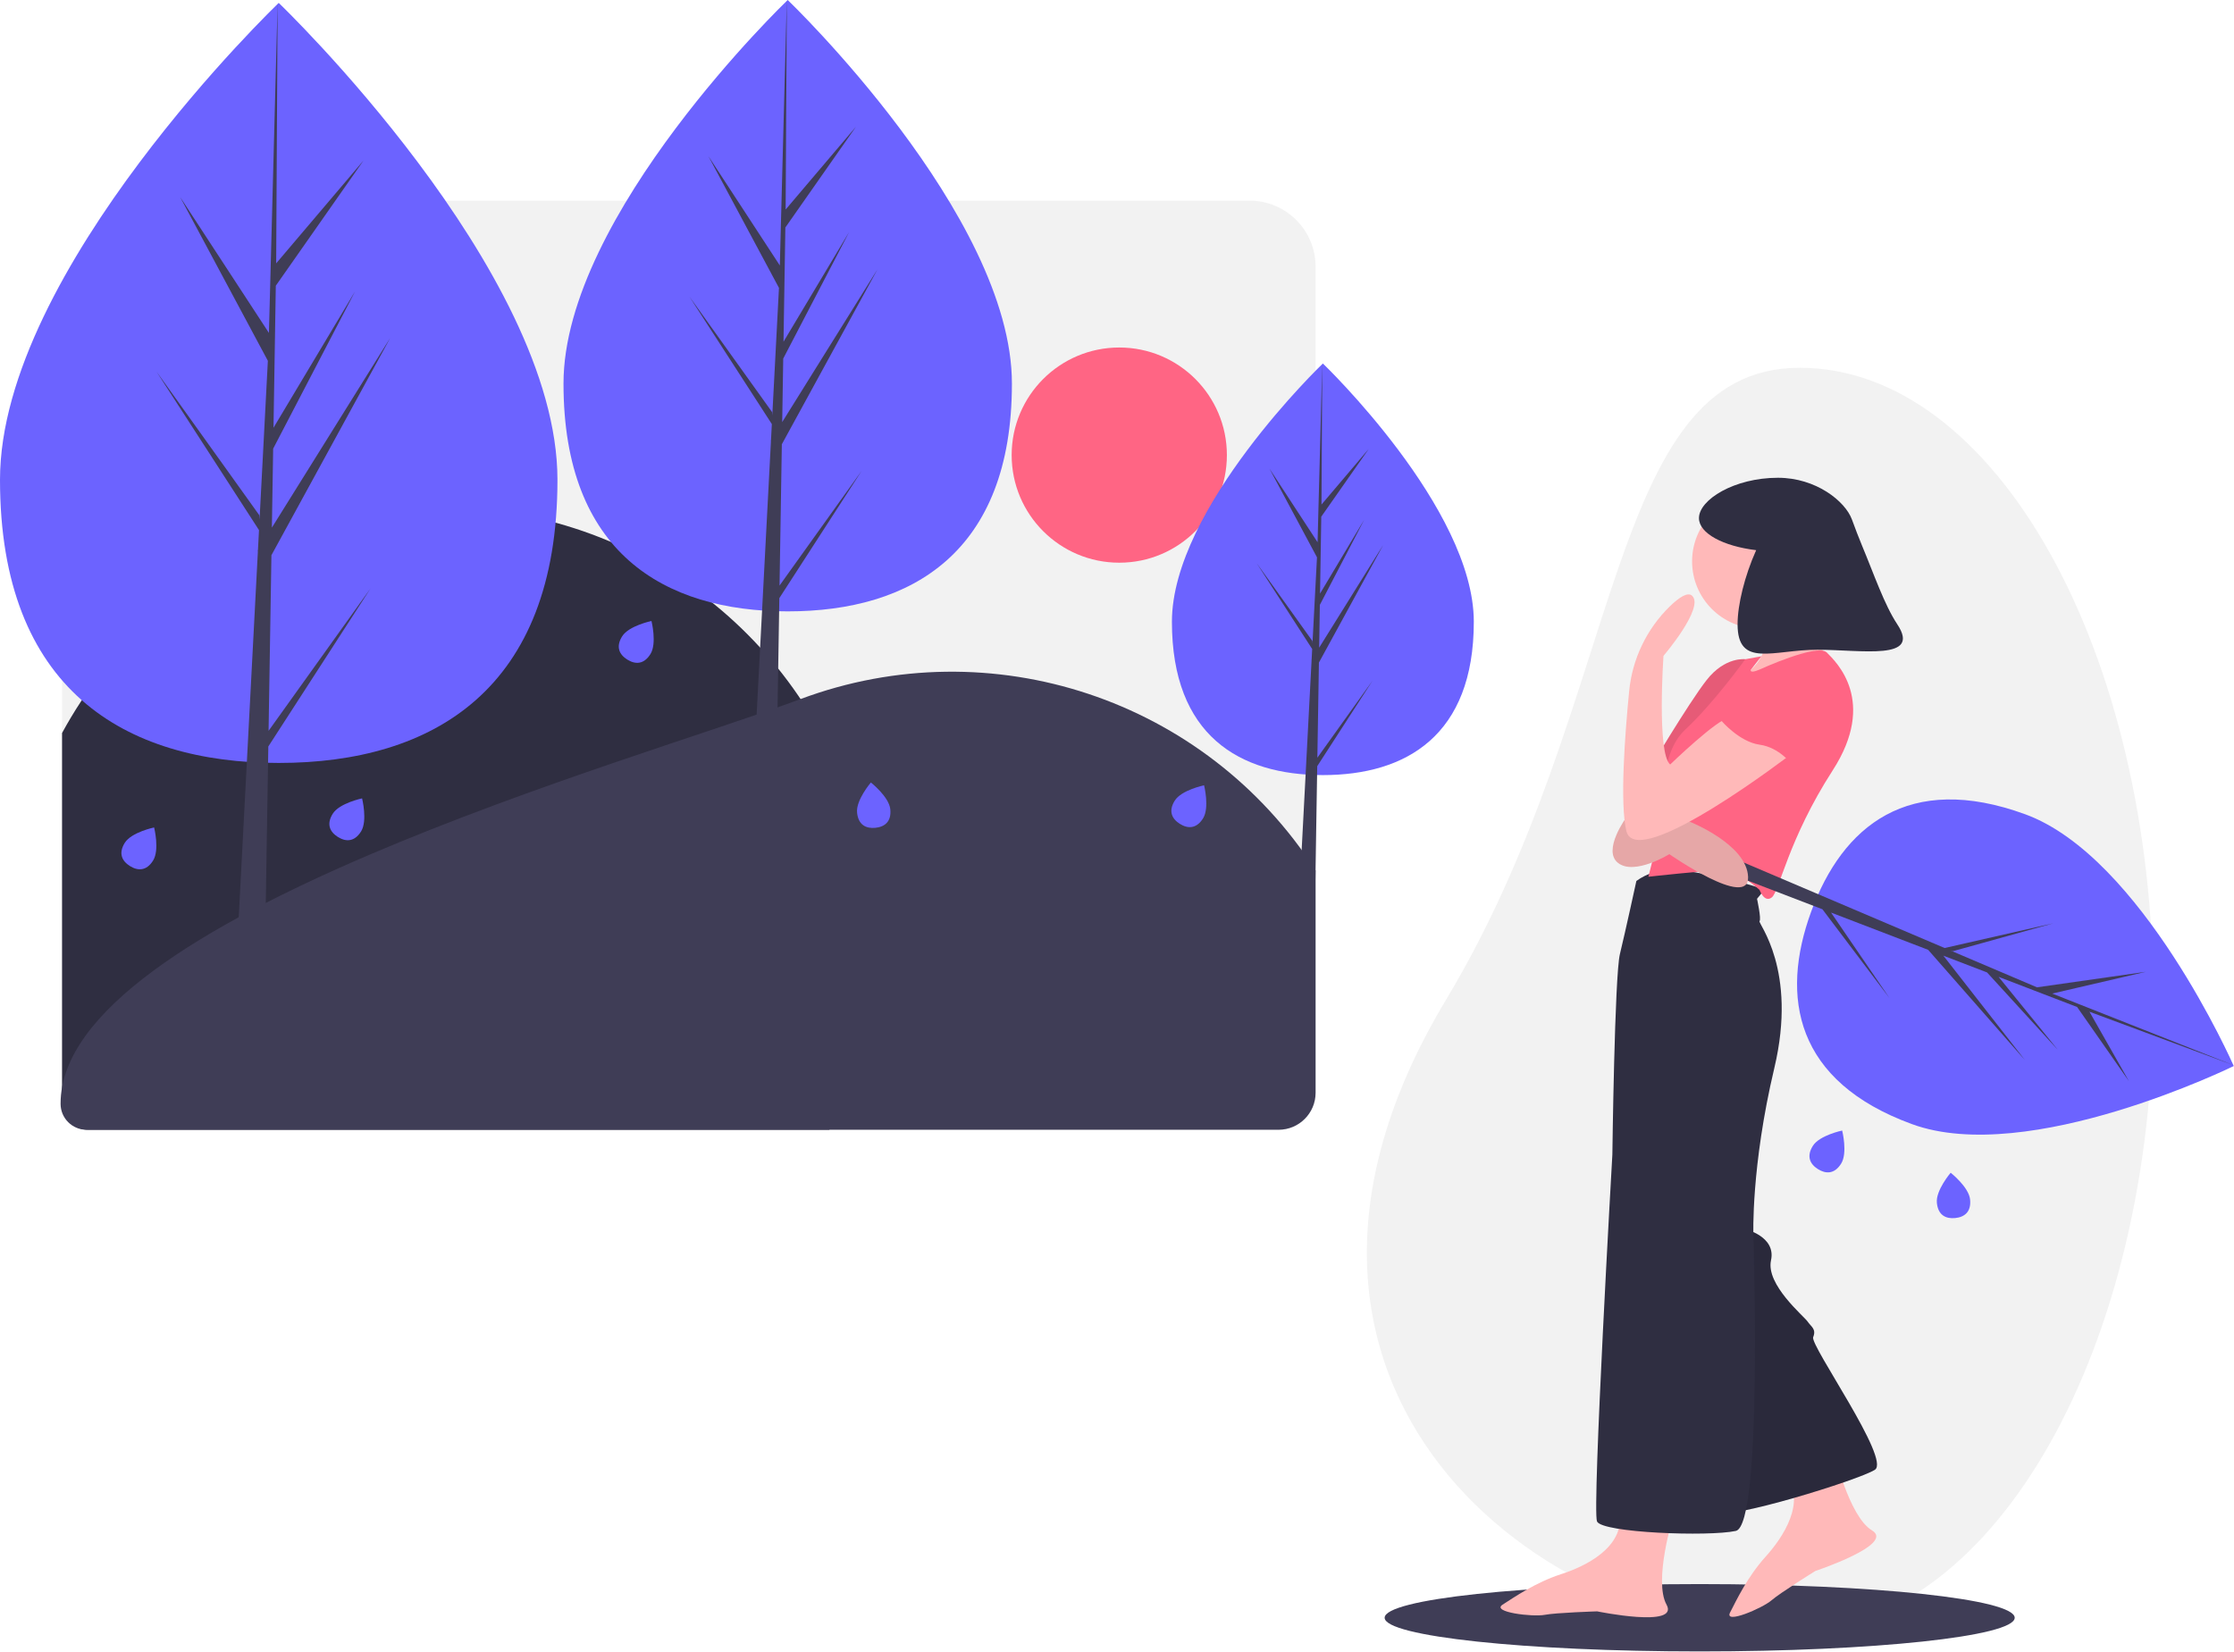
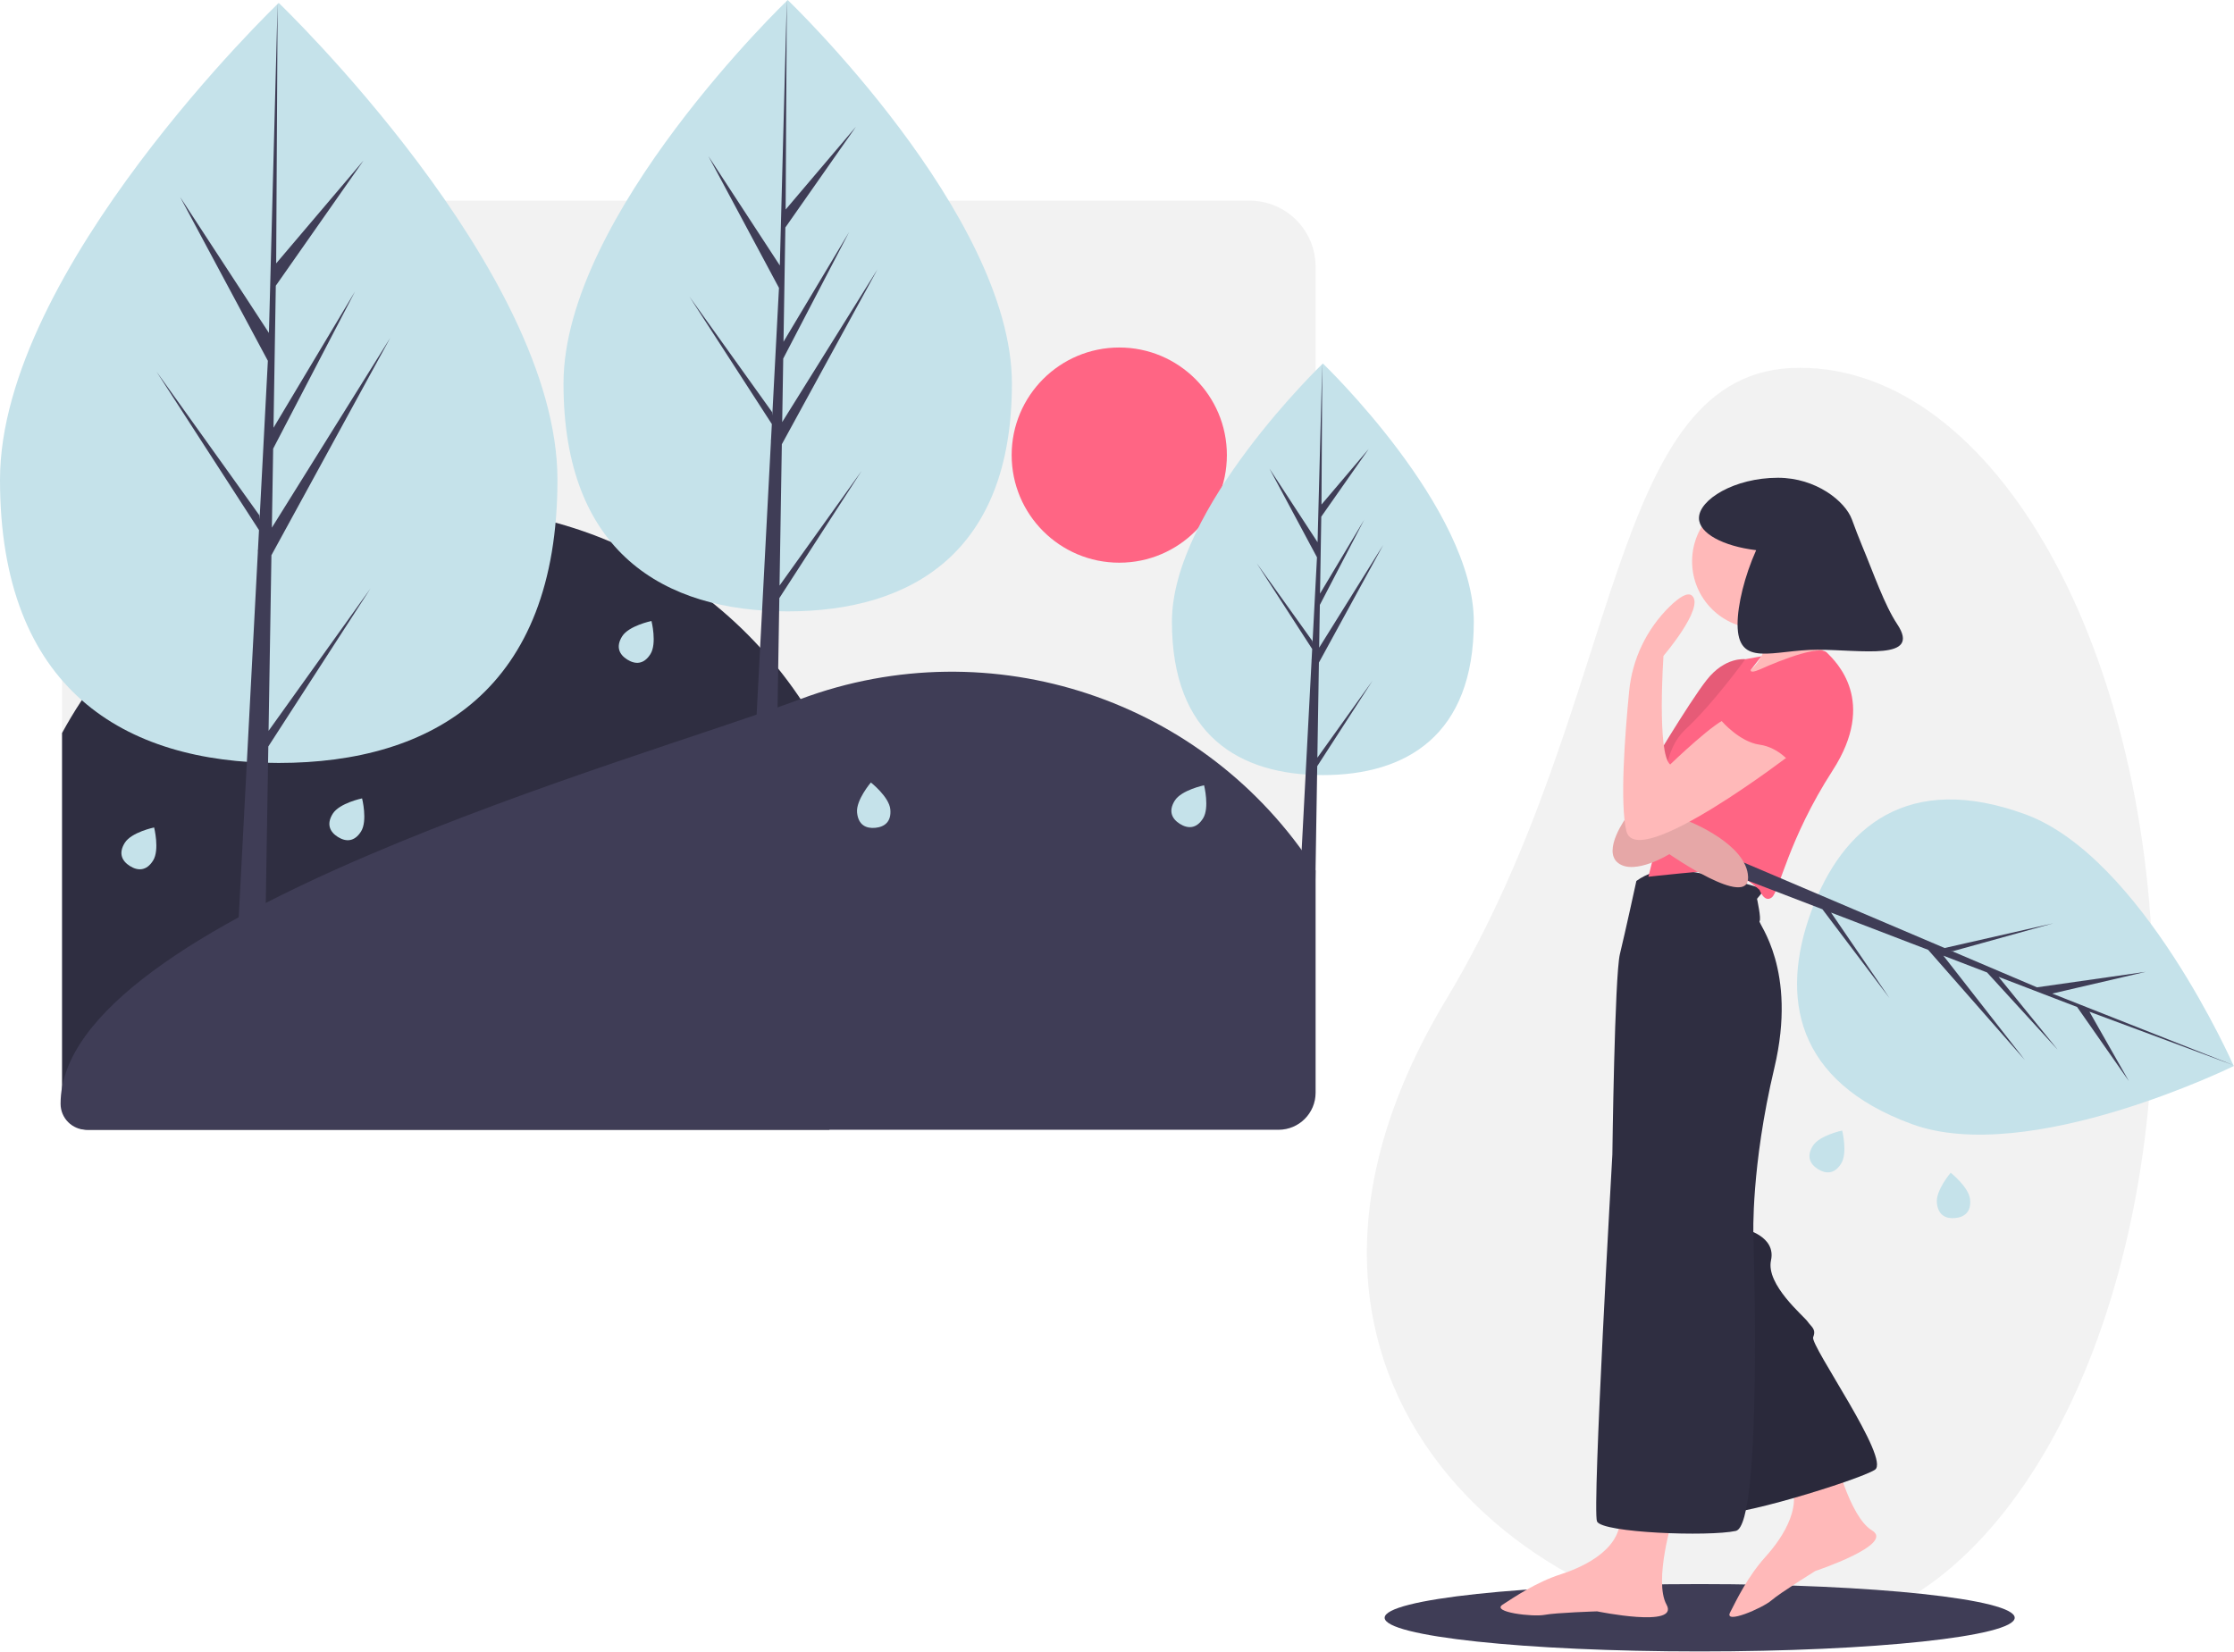
<svg xmlns="http://www.w3.org/2000/svg" id="a2bf0e62-d46b-4c0f-9d8e-4cf60e4b73ff" data-name="Layer 1" width="1127.558" height="833.655" viewBox="0 0 1127.558 833.655">
  <path d="M700.236,167.799V584.788a18.694,18.694,0,0,1-18.694,18.694H80.715a13.177,13.177,0,0,1-13.177-13.177V219.3a84.836,84.836,0,0,1,84.836-84.836h514.526A33.336,33.336,0,0,1,700.236,167.799Z" transform="translate(-36.22112 -33.17271)" fill="#f2f2f2" />
  <path d="M477.103,507.329a217.016,217.016,0,0,1-22.306,96.153H80.715a13.177,13.177,0,0,1-13.177-13.177V403.22a218.005,218.005,0,0,1,409.566,104.109Z" transform="translate(-36.22112 -33.17271)" fill="#2f2e41" />
  <path d="M700.236,472.538v112.25a18.694,18.694,0,0,1-18.694,18.694H79.886a13.083,13.083,0,0,1-13.083-13.079l0-.133c0-93.495,290.799-173.243,373.483-204.21a218.26,218.26,0,0,1,259.949,86.479Z" transform="translate(-36.22112 -33.17271)" fill="#3f3d56" />
  <circle cx="564.926" cy="229.738" r="54.315" fill="#ff6584" />
-   <path d="M317.583,275.373c0,105.949-62.985,142.942-140.681,142.942S36.221,381.322,36.221,275.373,176.902,34.641,176.902,34.641,317.583,169.424,317.583,275.373Z" transform="translate(-36.22112 -33.17271)" fill="#6c63ff" />
+   <path d="M317.583,275.373c0,105.949-62.985,142.942-140.681,142.942S36.221,381.322,36.221,275.373,176.902,34.641,176.902,34.641,317.583,169.424,317.583,275.373Z" transform="translate(-36.22112 -33.17271)" fill="#c5e2ea" />
  <polygon points="135.556 368.936 136.997 280.266 196.958 170.569 137.222 266.356 137.87 226.487 179.195 147.122 138.042 215.936 138.042 215.936 139.206 144.229 183.459 81.045 139.39 132.953 140.118 1.468 135.543 175.531 135.919 168.35 90.928 99.484 135.198 182.134 131.006 262.219 130.881 260.093 79.014 187.621 130.724 267.603 130.2 277.618 130.106 277.769 130.149 278.591 119.513 481.772 133.723 481.772 135.428 376.825 187.011 297.04 135.556 368.936" fill="#3f3d56" />
-   <path d="M546.961,226.816c0,85.225-50.665,114.982-113.163,114.982S320.635,312.041,320.635,226.816,433.798,33.173,433.798,33.173,546.961,141.592,546.961,226.816Z" transform="translate(-36.22112 -33.17271)" fill="#6c63ff" />
+   <path d="M546.961,226.816c0,85.225-50.665,114.982-113.163,114.982S320.635,312.041,320.635,226.816,433.798,33.173,433.798,33.173,546.961,141.592,546.961,226.816Z" transform="translate(-36.22112 -33.17271)" fill="#c5e2ea" />
  <polygon points="393.454 295.589 394.613 224.263 442.846 136.024 394.795 213.075 395.316 181.004 428.558 117.163 395.454 172.517 395.454 172.517 396.391 114.836 431.987 64.011 396.538 105.766 397.124 0 393.444 140.015 393.747 134.239 357.556 78.843 393.166 145.327 389.794 209.746 389.694 208.036 347.972 149.74 389.567 214.077 389.146 222.133 389.07 222.254 389.105 222.916 380.549 386.353 391.98 386.353 393.351 301.935 434.845 237.756 393.454 295.589" fill="#3f3d56" />
-   <path d="M780.091,347.038c0,57.376-34.109,77.41-76.185,77.41s-76.185-20.034-76.185-77.41,76.185-130.368,76.185-130.368S780.091,289.662,780.091,347.038Z" transform="translate(-36.22112 -33.17271)" fill="#6c63ff" />
+   <path d="M780.091,347.038c0,57.376-34.109,77.41-76.185,77.41s-76.185-20.034-76.185-77.41,76.185-130.368,76.185-130.368S780.091,289.662,780.091,347.038Z" transform="translate(-36.22112 -33.17271)" fill="#c5e2ea" />
  <polygon points="664.909 382.498 665.689 334.48 698.161 275.073 665.812 326.947 666.162 305.355 688.542 262.376 666.255 299.642 666.255 299.642 666.886 260.809 690.851 226.592 666.985 254.703 667.38 183.497 664.902 277.76 665.106 273.872 640.741 236.577 664.715 281.337 662.445 324.706 662.377 323.555 634.289 284.308 662.292 327.622 662.008 333.045 661.958 333.127 661.981 333.572 656.221 443.604 663.917 443.604 664.84 386.771 692.775 343.563 664.909 382.498" fill="#3f3d56" />
-   <path d="M218.453,452.9c-3.372,5.378-7.746,5.252-11.691,2.779s-5.964-6.355-2.593-11.733,14.803-7.744,14.803-7.744S221.824,447.521,218.453,452.9Z" transform="translate(-36.22112 -33.17271)" fill="#6c63ff" />
-   <path d="M113.492,467.58c-3.372,5.378-7.746,5.252-11.691,2.779s-5.964-6.355-2.593-11.733,14.803-7.744,14.803-7.744S116.864,462.201,113.492,467.58Z" transform="translate(-36.22112 -33.17271)" fill="#6c63ff" />
-   <path d="M485.583,441.707c.624,6.317-2.914,8.894-7.546,9.351s-8.606-1.377-9.23-7.694,6.97-15.182,6.97-15.182S484.959,435.39,485.583,441.707Z" transform="translate(-36.22112 -33.17271)" fill="#6c63ff" />
-   <path d="M364.517,363.353c-3.372,5.378-7.746,5.252-11.691,2.779s-5.964-6.355-2.593-11.733,14.803-7.744,14.803-7.744S367.888,357.975,364.517,363.353Z" transform="translate(-36.22112 -33.17271)" fill="#6c63ff" />
-   <path d="M643.432,446.294c-3.372,5.378-7.746,5.252-11.691,2.779s-5.964-6.355-2.593-11.733,14.803-7.744,14.803-7.744S646.804,440.915,643.432,446.294Z" transform="translate(-36.22112 -33.17271)" fill="#6c63ff" />
+   <path d="M218.453,452.9c-3.372,5.378-7.746,5.252-11.691,2.779s-5.964-6.355-2.593-11.733,14.803-7.744,14.803-7.744S221.824,447.521,218.453,452.9Z" transform="translate(-36.22112 -33.17271)" fill="#c5e2ea" />
+   <path d="M113.492,467.58c-3.372,5.378-7.746,5.252-11.691,2.779s-5.964-6.355-2.593-11.733,14.803-7.744,14.803-7.744S116.864,462.201,113.492,467.58Z" transform="translate(-36.22112 -33.17271)" fill="#c5e2ea" />
+   <path d="M485.583,441.707c.624,6.317-2.914,8.894-7.546,9.351s-8.606-1.377-9.23-7.694,6.97-15.182,6.97-15.182S484.959,435.39,485.583,441.707Z" transform="translate(-36.22112 -33.17271)" fill="#c5e2ea" />
+   <path d="M364.517,363.353c-3.372,5.378-7.746,5.252-11.691,2.779s-5.964-6.355-2.593-11.733,14.803-7.744,14.803-7.744S367.888,357.975,364.517,363.353Z" transform="translate(-36.22112 -33.17271)" fill="#c5e2ea" />
+   <path d="M643.432,446.294c-3.372,5.378-7.746,5.252-11.691,2.779s-5.964-6.355-2.593-11.733,14.803-7.744,14.803-7.744S646.804,440.915,643.432,446.294Z" transform="translate(-36.22112 -33.17271)" fill="#c5e2ea" />
  <path d="M1123.091,537.827c0,176.179-79.992,315.163-178.5,319-128.463,5.003-296.357-123.086-178.5-319,90.818-150.967,79.917-319,178.5-319S1123.091,361.648,1123.091,537.827Z" transform="translate(-36.22112 -33.17271)" fill="#f2f2f2" />
  <ellipse cx="857.87" cy="816.655" rx="159" ry="17" fill="#3f3d56" />
-   <path d="M1030.583,638.707c.624,6.317-2.914,8.894-7.546,9.351s-8.606-1.377-9.23-7.694,6.97-15.182,6.97-15.182S1029.959,632.39,1030.583,638.707Z" transform="translate(-36.22112 -33.17271)" fill="#6c63ff" />
-   <path d="M965.492,620.58c-3.372,5.378-7.746,5.252-11.691,2.779s-5.964-6.355-2.593-11.733,14.803-7.744,14.803-7.744S968.864,615.201,965.492,620.58Z" transform="translate(-36.22112 -33.17271)" fill="#6c63ff" />
+   <path d="M1030.583,638.707c.624,6.317-2.914,8.894-7.546,9.351s-8.606-1.377-9.23-7.694,6.97-15.182,6.97-15.182S1029.959,632.39,1030.583,638.707Z" transform="translate(-36.22112 -33.17271)" fill="#c5e2ea" />
+   <path d="M965.492,620.58c-3.372,5.378-7.746,5.252-11.691,2.779s-5.964-6.355-2.593-11.733,14.803-7.744,14.803-7.744S968.864,615.201,965.492,620.58Z" transform="translate(-36.22112 -33.17271)" fill="#c5e2ea" />
  <path d="M961.835,765.94s7.53,32.762,19.258,39.823-28.627,20.451-28.627,20.451-17.564,10.889-22.126,14.826-24.114,12.361-20.891,6.105,8.884-18.153,17.825-28.037,20.694-27.579,10.455-41.36S961.835,765.94,961.835,765.94Z" transform="translate(-36.22112 -33.17271)" fill="#ffb9b9" />
  <path d="M921.062,367.368l-3.947-1.409s-10.148-1.409-19.451,10.43-30.586,47.781-30.586,47.781l-7.893,18.605,27.908.846,21.001-46.231Z" transform="translate(-36.22112 -33.17271)" fill="#ff6584" />
  <path d="M921.062,367.368l-3.947-1.409s-10.148-1.409-19.451,10.43-30.586,47.781-30.586,47.781l-7.893,18.605,27.908.846,21.001-46.231Z" transform="translate(-36.22112 -33.17271)" opacity="0.1" />
  <path d="M916.834,653.632s15.927,3.524,13.249,15.786,16.632,28.19,18.464,30.868,4.51,3.806,2.819,7.893,39.324,61.735,31.149,66.95-74.42,25.652-80.34,21.565-10.712-137.847-10.712-137.847Z" transform="translate(-36.22112 -33.17271)" fill="#2f2e41" />
  <path d="M916.834,653.632s15.927,3.524,13.249,15.786,16.632,28.19,18.464,30.868,4.51,3.806,2.819,7.893,39.324,61.735,31.149,66.95-74.42,25.652-80.34,21.565-10.712-137.847-10.712-137.847Z" transform="translate(-36.22112 -33.17271)" opacity="0.1" />
  <path d="M880.61,799.09s-9.866,32.136-3.242,44.117-35.018,3.391-35.018,3.391-20.655.644-26.575,1.772-27.063-1.357-21.144-5.163,16.773-11.276,29.458-15.363,31.713-13.531,29.74-30.586S880.61,799.09,880.61,799.09Z" transform="translate(-36.22112 -33.17271)" fill="#ffb9b9" />
  <path d="M862.146,477.871a31.065,31.065,0,0,1,18.746-5.779c10.853.423,46.372,8.88,45.385,10.571a35.631,35.631,0,0,1-3.242,4.228s2.255,10.289,1.269,11.276,19.31,24.243,7.47,74.138-10.571,84.428-10.571,84.428,4.792,146.304-8.88,149.263-67.514.987-70.051-4.792,7.752-185.205,7.752-185.205,1.128-90.206,3.806-101.2S862.146,477.871,862.146,477.871Z" transform="translate(-36.22112 -33.17271)" fill="#2f2e41" />
  <circle cx="888.013" cy="283.383" r="33.968" fill="#ffb9b9" />
  <path d="M919.089,339.037s21.001,20.578-4.933,36.505c-18.261,11.215,44.117-8.739,44.117-8.739S945.305,333.681,947.279,326.07,919.089,339.037,919.089,339.037Z" transform="translate(-36.22112 -33.17271)" fill="#ffb9b9" />
  <path d="M924.304,371.173s29.176-13.39,33.968-8.598,25.512,24.525,2.96,59.48-26.921,61.171-30.727,64.131-6.202-3.806-6.202-3.806-10.994-10.007-18.182-10.007-37.915,3.383-37.915,3.383l8.598-34.109s-4.228-26.921,10.148-40.311,30.163-35.378,30.163-35.378L925.257,364.471l-5.376,6.846S919.089,373.428,924.304,371.173Z" transform="translate(-36.22112 -33.17271)" fill="#ff6584" />
-   <path d="M1001.258,600.647c-58.905-21.514-66.683-64.043-50.906-107.24s49.133-70.703,108.038-49.189,105.275,127.097,105.275,127.097S1060.162,622.161,1001.258,600.647Z" transform="translate(-36.22112 -33.17271)" fill="#6c63ff" />
+   <path d="M1001.258,600.647c-58.905-21.514-66.683-64.043-50.906-107.24s49.133-70.703,108.038-49.189,105.275,127.097,105.275,127.097S1060.162,622.161,1001.258,600.647Z" transform="translate(-36.22112 -33.17271)" fill="#c5e2ea" />
  <polygon points="924.182 460.676 973.187 479.482 1022 535.094 980.875 482.432 1002.91 490.888 1038.643 529.979 1008.741 493.126 1008.741 493.126 1048.371 508.334 1074.514 545.767 1054.603 510.725 1127.558 537.829 1031.712 499.941 1035.628 501.608 1083.052 490.578 1028.111 498.408 984.438 479.816 985.645 480.178 1036.469 466.057 981.502 478.566 976.04 476.241 975.975 476.158 975.509 476.015 864.706 428.845 861.82 436.745 919.822 459.003 953.706 503.883 924.182 460.676" fill="#3f3d56" />
  <path d="M857.213,445.594s-12.544,16.914-4.228,23.256,25.793-4.51,25.793-4.51,40.311,28.049,39.747,11.558-29.458-27.908-29.458-27.908l-19.451.564,2.96-9.725-8.175-.846Z" transform="translate(-36.22112 -33.17271)" fill="#ffb9b9" />
  <path d="M857.213,445.594s-12.544,16.914-4.228,23.256,25.793-4.51,25.793-4.51,40.311,28.049,39.747,11.558-29.458-27.908-29.458-27.908l-19.451.564,2.96-9.725-8.175-.846Z" transform="translate(-36.22112 -33.17271)" opacity="0.1" />
  <path d="M941.359,413.035s-79.213,61.03-84.287,39.606c-3.298-13.924-.761-48.208,1.419-70.506a69.107,69.107,0,0,1,20.469-42.801c4.752-4.63,9.161-7.535,11.375-5.371,6.202,6.061-14.518,30.304-14.518,30.304s-3.383,49.191,3.383,54.829c0,0,24.51-23.667,29.592-23.321S941.359,413.035,941.359,413.035Z" transform="translate(-36.22112 -33.17271)" fill="#ffb9b9" />
  <path d="M993.828,348.319c-6.489-9.768-11.847-25.479-17.628-39.315-1.874-4.484-3.585-9.027-5.261-13.589-3.378-9.194-18.085-21.063-37.347-21.063-22.015,0-39.862,11.079-39.862,20.374,0,7.685,12.204,14.163,28.872,16.178-5.856,13.071-9.384,27.578-9.384,37.415,0,22.26,18.045,12.845,40.305,12.845S1006.145,366.86,993.828,348.319Z" transform="translate(-36.22112 -33.17271)" fill="#2f2e41" />
  <path d="M958.273,374.979s14.095,35.942-17.618,44.117c0,0-6.202-8.598-16.35-10.007s-19.169-11.981-19.169-11.981,20.719-29.176,36.928-29.74S958.273,374.979,958.273,374.979Z" transform="translate(-36.22112 -33.17271)" fill="#ff6584" />
</svg>
